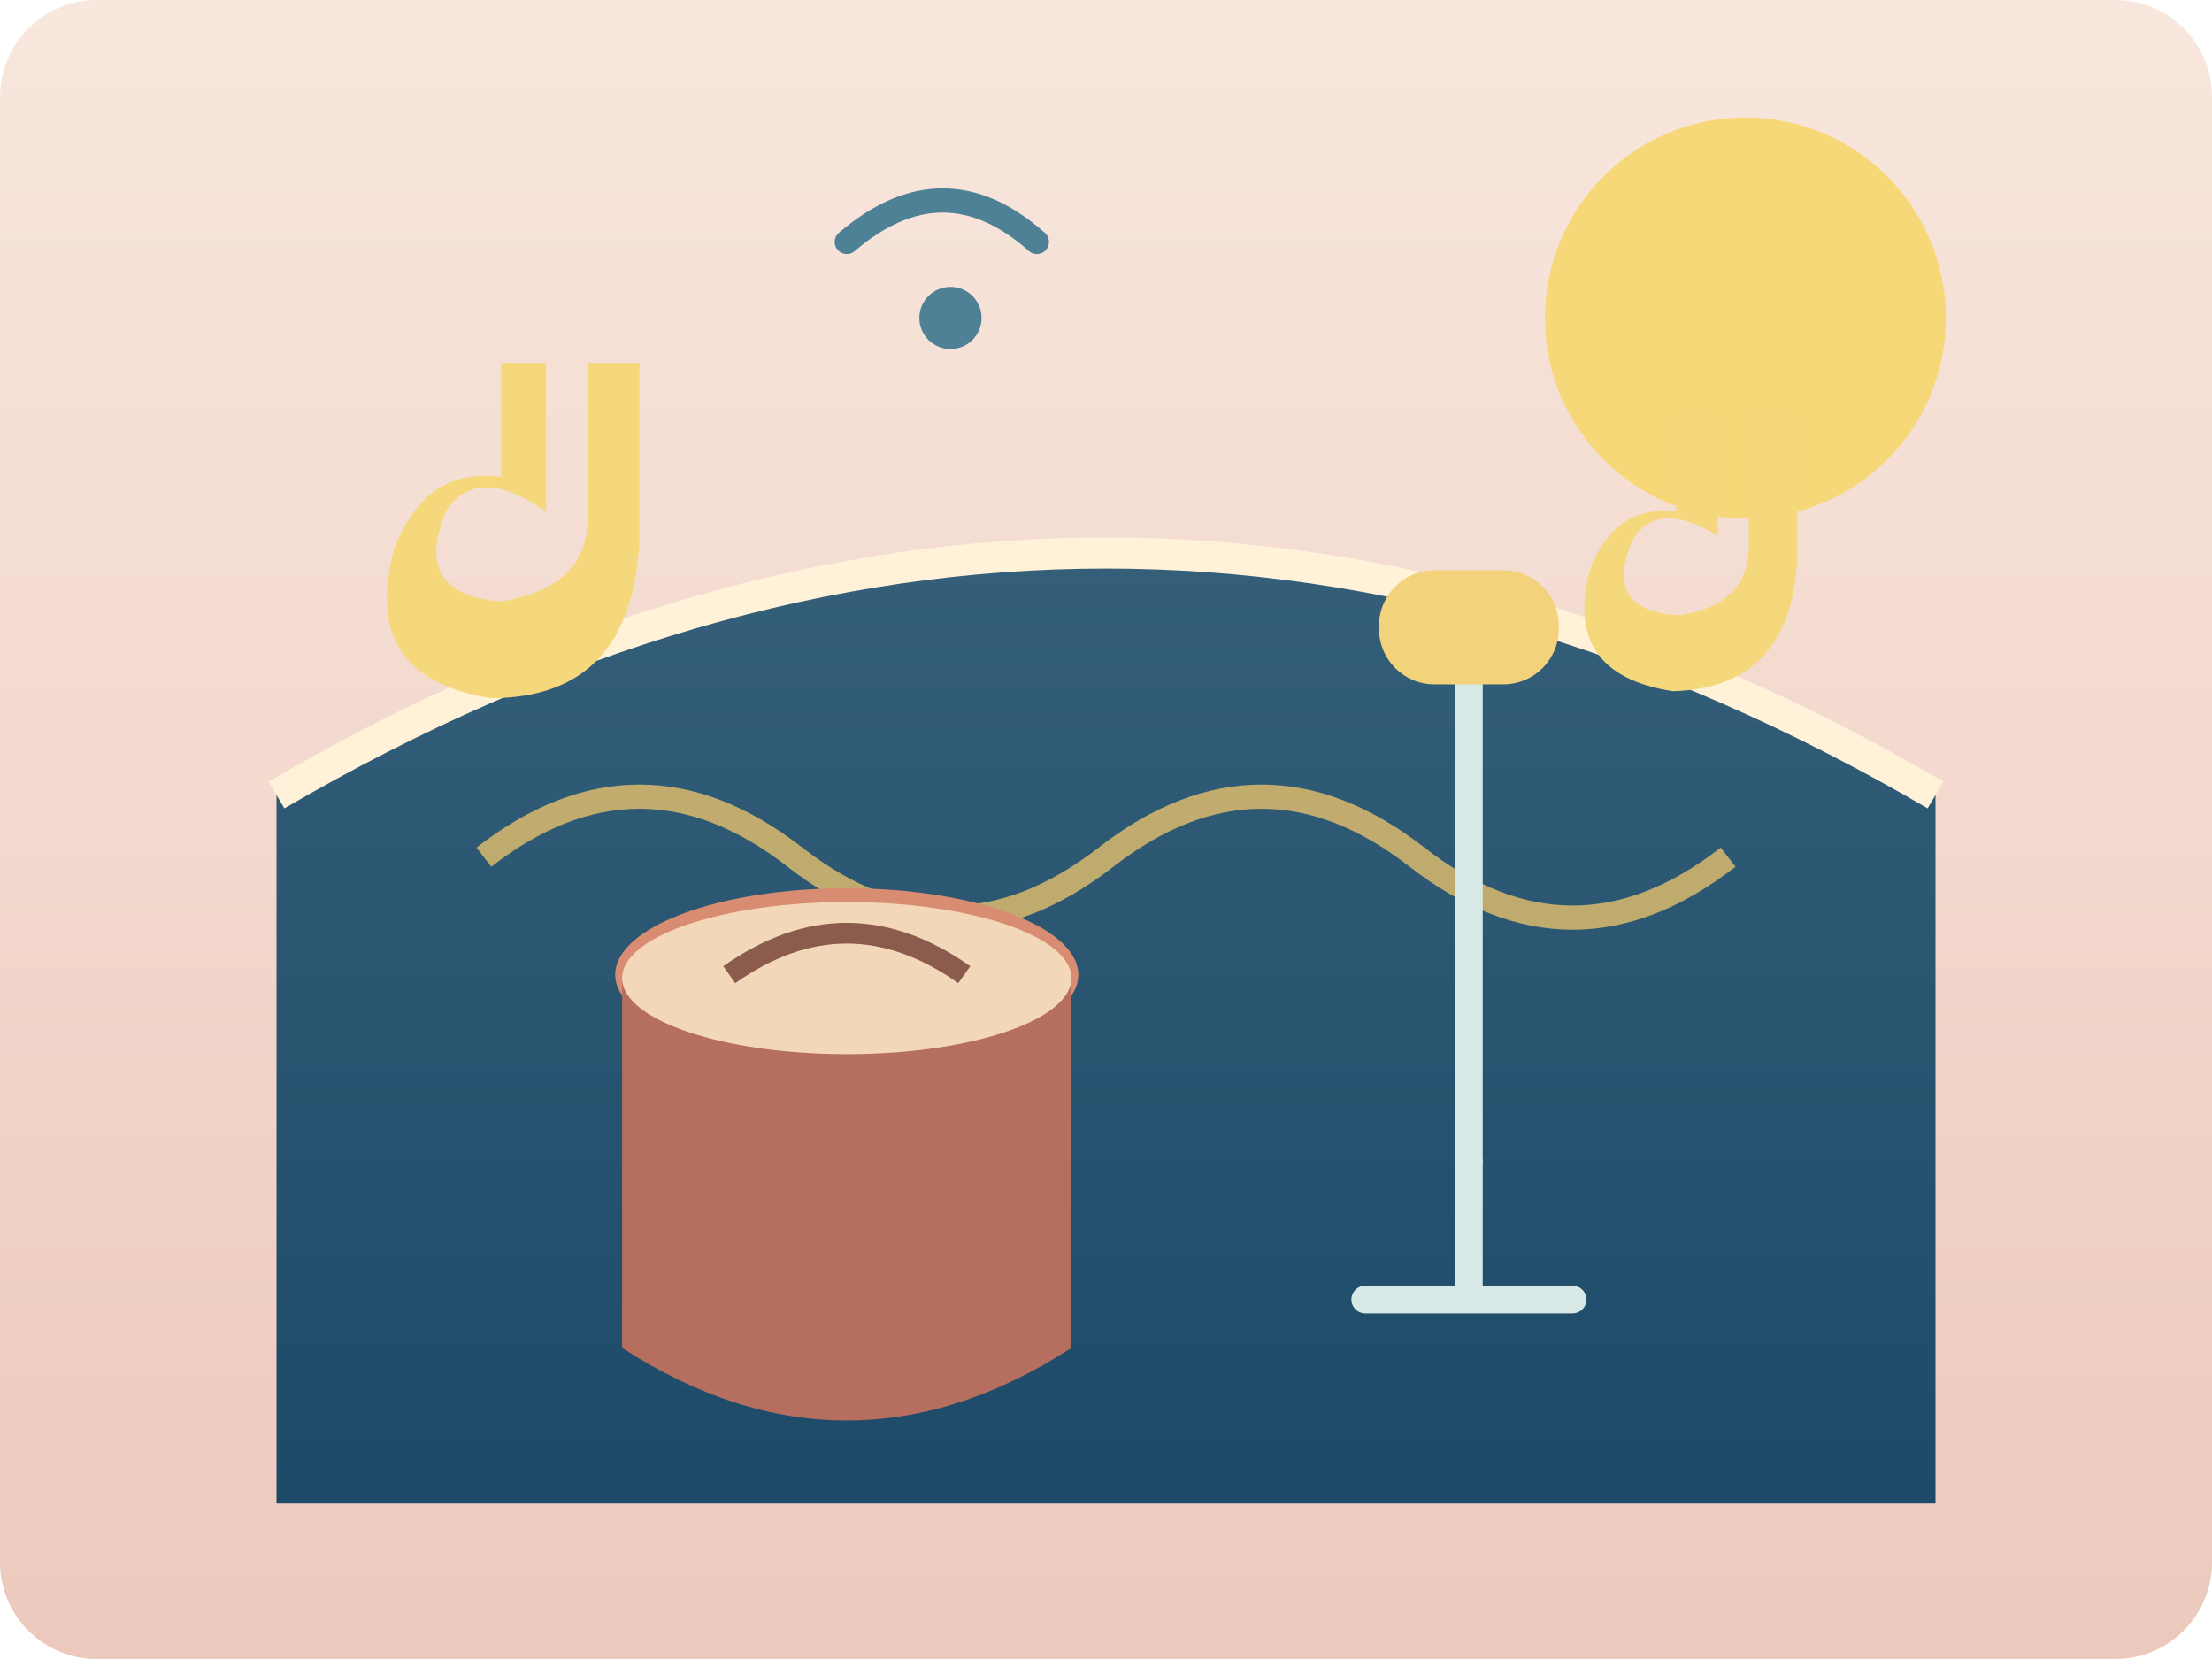
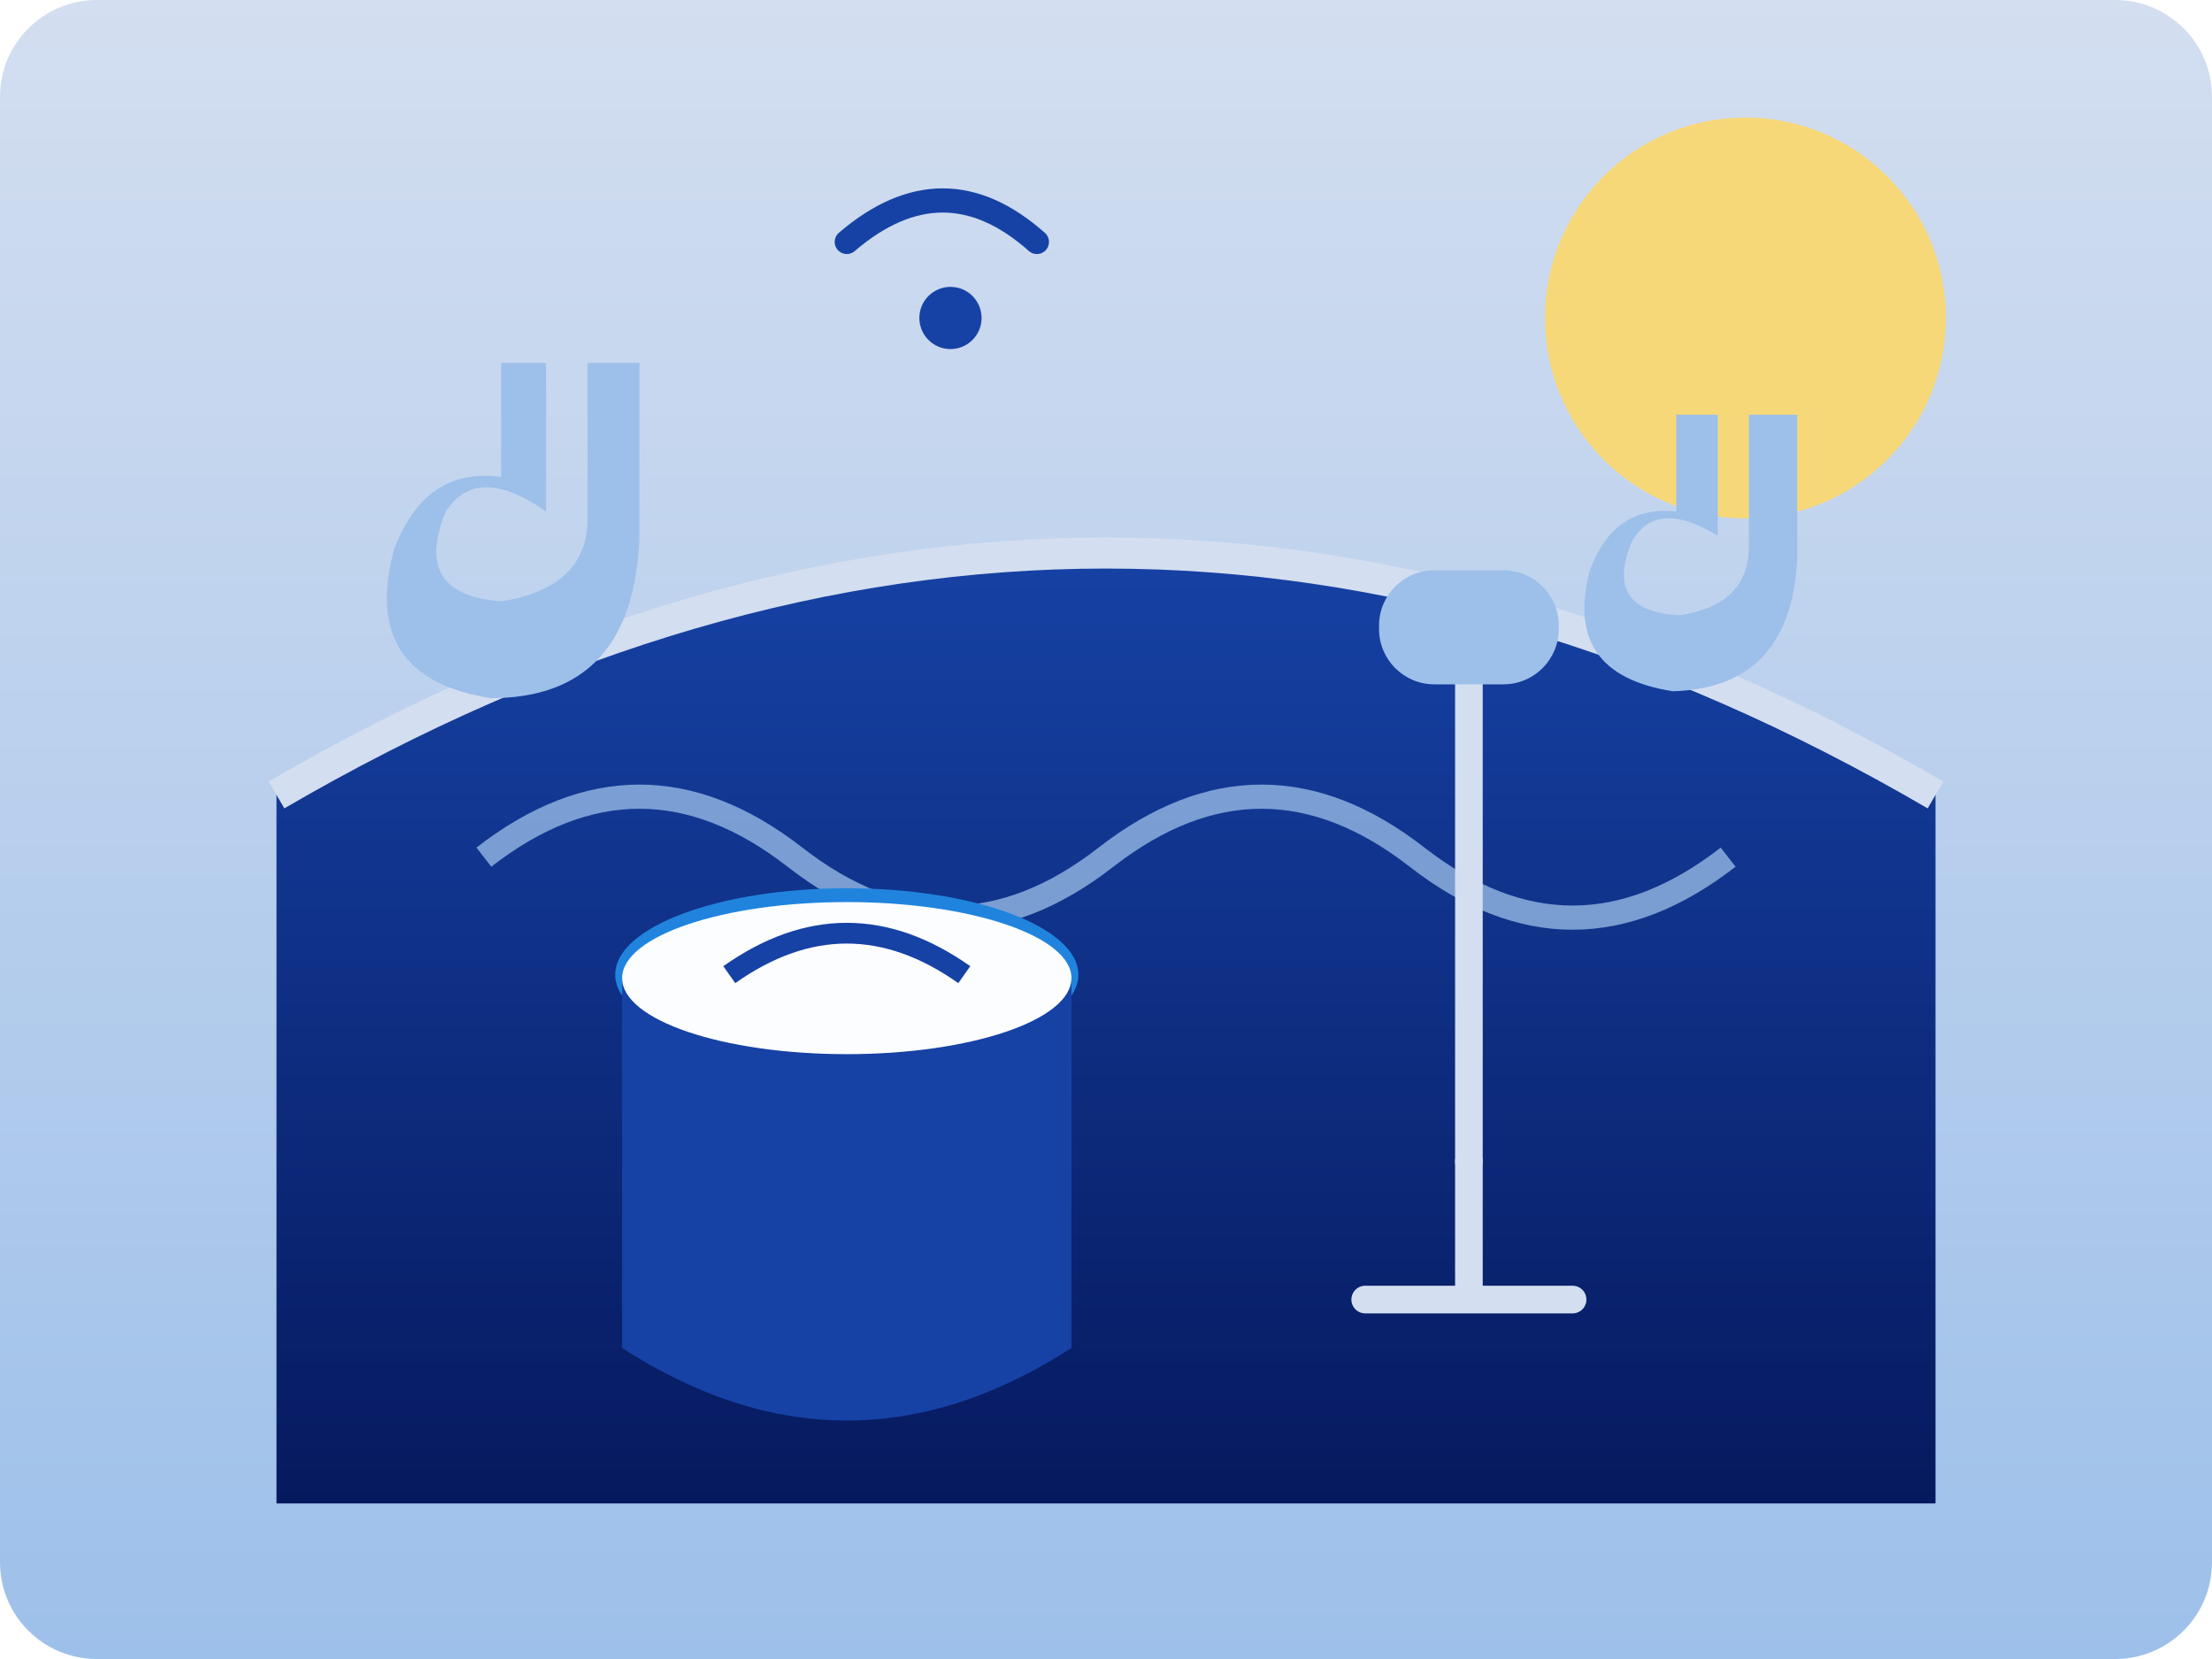
<svg xmlns="http://www.w3.org/2000/svg" viewBox="0 0 640 480" role="img" aria-labelledby="title desc">
  <defs>
    <linearGradient id="bg" x2="0" y2="1">
-       <stop stop-color="#f8e7dd" />
-       <stop offset="1" stop-color="#edc9bd" />
+       <stop stop-color="#D3DEF0" />
+       <stop offset="1" stop-color="#9DC0EA" />
    </linearGradient>
    <linearGradient id="stage" x2="0" y2="1">
-       <stop stop-color="#355f79" />
-       <stop offset="1" stop-color="#1c4a68" />
+       <stop stop-color="#1642A5" />
+       <stop offset="1" stop-color="#06195E" />
    </linearGradient>
  </defs>
  <rect width="640" height="480" rx="28" fill="url(#bg)" />
  <circle cx="505" cy="92" r="58" fill="#f7d879" />
  <path d="M80 230Q320 90 560 230v205H80Z" fill="url(#stage)" />
-   <path d="M80 230Q320 90 560 230" fill="none" stroke="#fff2d9" stroke-width="9" />
-   <path d="M140 248q45-35 90 0t90 0 90 0 90 0" fill="none" stroke="#f1c76c" stroke-width="7" opacity=".75" />
+   <path d="M80 230Q320 90 560 230" fill="none" stroke="#D3DEF0" stroke-width="9" />
+   <path d="M140 248q45-35 90 0t90 0 90 0 90 0" fill="none" stroke="#9DC0EA" stroke-width="7" opacity=".75" />
  <g transform="translate(180 250)">
-     <ellipse cx="65" cy="32" rx="67" ry="25" fill="#d88c72" />
-     <path d="M0 33v107q65 42 130 0V33" fill="#b66f5e" />
-     <ellipse cx="65" cy="33" rx="65" ry="22" fill="#f2d8b9" />
-     <path d="M31 32q34-24 68 0" stroke="#8b5b4d" stroke-width="6" fill="none" />
+     <ellipse cx="65" cy="32" rx="67" ry="25" fill="#2084DE" />
+     <path d="M0 33v107q65 42 130 0V33" fill="#1642A5" />
+     <ellipse cx="65" cy="33" rx="65" ry="22" fill="#FCFDFF" />
+     <path d="M31 32q34-24 68 0" stroke="#1642A5" stroke-width="6" fill="none" />
  </g>
  <g transform="translate(395 180)">
-     <path d="M30 2v154" stroke="#d7e9e7" stroke-width="8" stroke-linecap="round" />
-     <rect x="4" y="-15" width="52" height="33" rx="16" fill="#f2d27b" />
-     <path d="M30 156v40M0 196h60" stroke="#d7e9e7" stroke-width="8" stroke-linecap="round" />
+     <path d="M30 2v154" stroke="#D3DEF0" stroke-width="8" stroke-linecap="round" />
+     <rect x="4" y="-15" width="52" height="33" rx="16" fill="#9DC0EA" />
+     <path d="M30 156v40M0 196h60" stroke="#D3DEF0" stroke-width="8" stroke-linecap="round" />
  </g>
-   <g fill="#f4d87b">
+   <g fill="#9DC0EA">
    <path d="M145 105h13v43q-20-14-29 0-10 24 16 26 25-4 25-24V105h15v51q-2 46-43 46-38-6-28-43 9-24 31-21Z" />
    <path d="M485 120h12v35q-18-11-25 2-8 20 14 21 20-3 20-20v-38h14v42q-2 37-36 38-32-5-24-35 7-19 25-17Z" />
  </g>
-   <path d="M245 70q28-24 55 0" stroke="#4e8195" stroke-width="7" stroke-linecap="round" fill="none" />
-   <circle cx="275" cy="92" r="9" fill="#4e8195" />
+   <path d="M245 70q28-24 55 0" stroke="#1642A5" stroke-width="7" stroke-linecap="round" fill="none" />
+   <circle cx="275" cy="92" r="9" fill="#1642A5" />
</svg>
